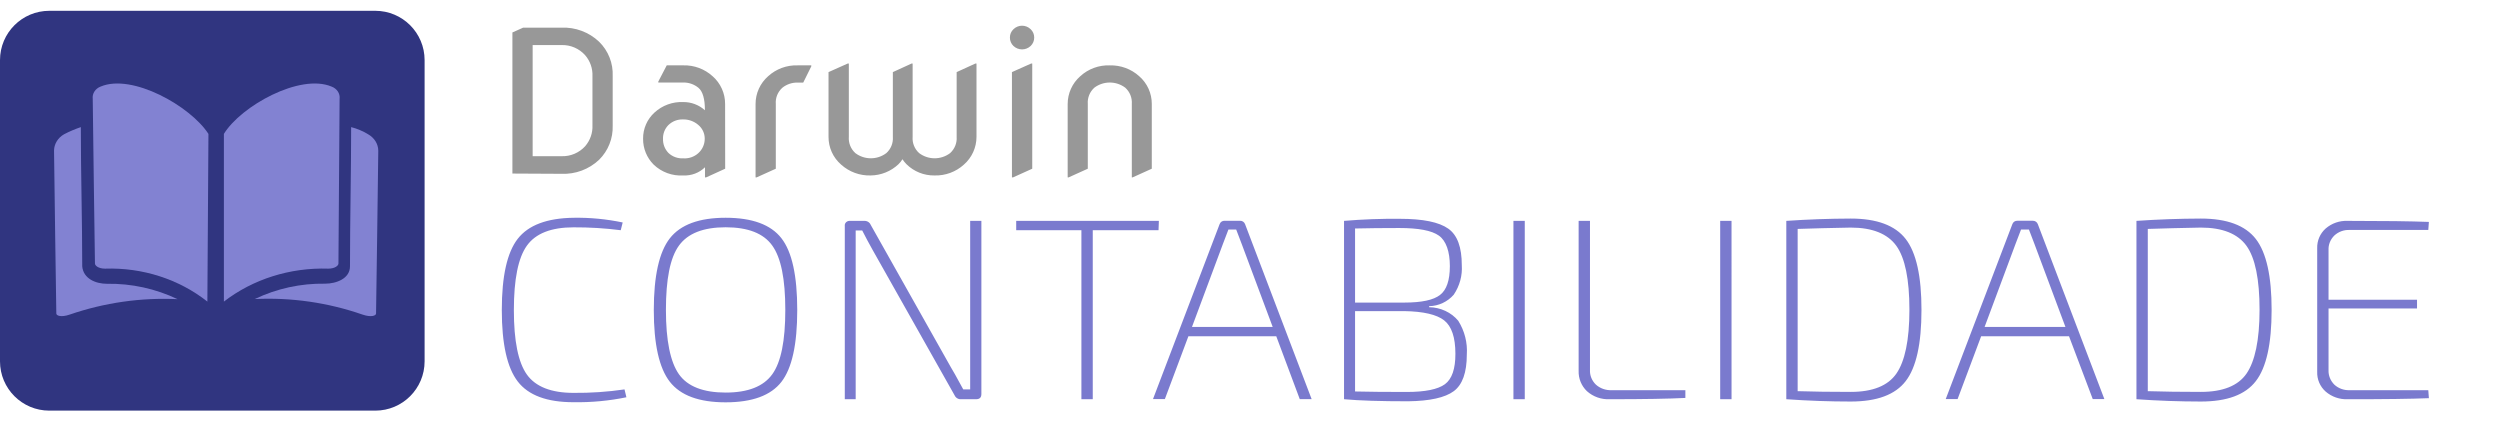
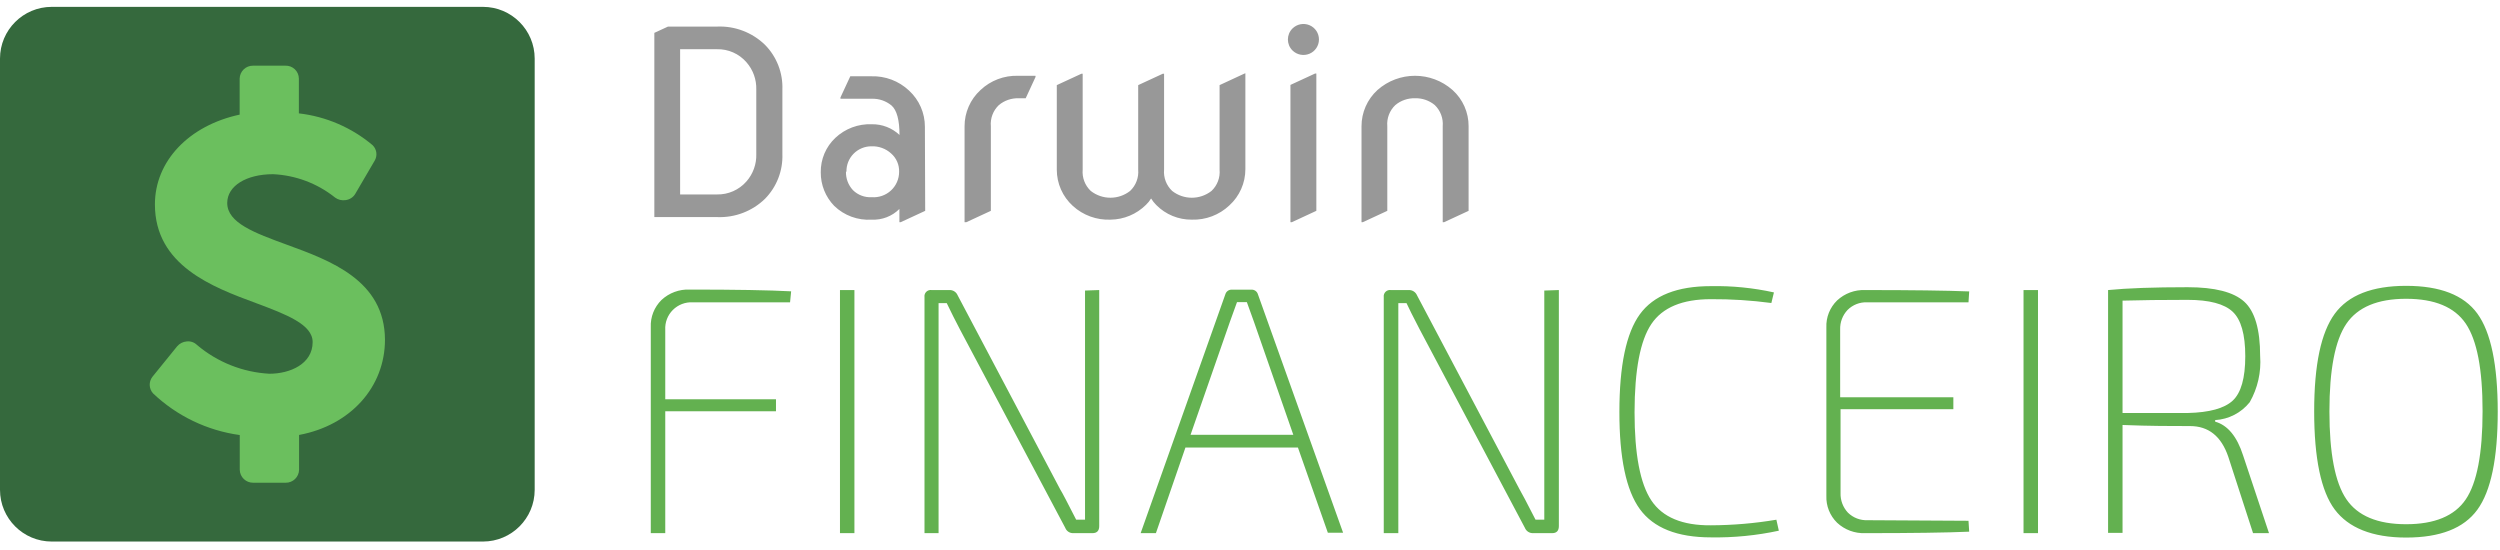
- <svg xmlns="http://www.w3.org/2000/svg" width="214" height="37" viewBox="0 0 214 37">
-   <g fill="none" fill-rule="nonzero" transform="translate(0 .925)">
-     <g fill="#7A7ACE">
-       <path d="M53.459 32.408l.161.673a20.88 20.88 0 0 1-4.537.423c-2.263 0-3.85-.59-4.761-1.77-.912-1.18-1.368-3.218-1.368-6.116 0-2.906.456-4.941 1.368-6.107.911-1.165 2.502-1.764 4.772-1.795a18.978 18.978 0 0 1 4.208.402l-.167.663c-1.34-.17-2.69-.252-4.041-.246-1.909 0-3.243.522-3.99 1.566-.749 1.044-1.117 2.88-1.117 5.522 0 2.64.374 4.478 1.116 5.516.743 1.039 2.082 1.566 3.99 1.566a28.413 28.413 0 0 0 4.366-.297zM57.338 19.475c.915-1.17 2.506-1.76 4.777-1.76 2.272 0 3.863.585 4.772 1.75.91 1.163 1.357 3.214 1.357 6.153 0 2.938-.452 4.984-1.357 6.148-.904 1.163-2.5 1.748-4.772 1.748-2.271 0-3.862-.585-4.777-1.759-.916-1.174-1.373-3.22-1.373-6.137 0-2.918.457-4.969 1.373-6.143zm8.768.62c-.744-1.043-2.074-1.565-3.99-1.565-1.91 0-3.238.522-3.997 1.566-.759 1.044-1.116 2.886-1.116 5.511s.38 4.462 1.116 5.506c.737 1.044 2.087 1.566 3.996 1.566 1.91 0 3.238-.522 3.991-1.566.754-1.044 1.116-2.875 1.116-5.516s-.368-4.463-1.116-5.501zM84.006 17.982v14.822c0 .298-.151.444-.453.444h-1.278a.562.562 0 0 1-.558-.329L74.68 20.44a44.207 44.207 0 0 1-.876-1.639h-.558V33.248h-.932V18.426a.376.376 0 0 1 .118-.333.437.437 0 0 1 .356-.11h1.183c.244-.016.47.12.558.333l6.86 12.187c.128.193.48.83 1.066 1.905h.592v-1.044-13.382h.96zM99.17 18.78H93.54v14.468h-.972V18.78h-5.581v-.799h12.212zM109.25 27.862h-7.524l-2.014 5.375h-1.016L104.4 18.26a.428.428 0 0 1 .424-.287h1.323a.44.44 0 0 1 .43.287l5.698 14.978h-1.016l-2.009-5.375zm-.307-.799l-2.651-7.098-.474-1.242h-.665l-.474 1.242-2.646 7.098h6.91zM122.333 25.284v.088c.978.013 1.896.441 2.495 1.164.546.874.801 1.881.731 2.891 0 1.535-.372 2.579-1.116 3.132-.744.553-2.047.842-3.907.866-2.35 0-4.175-.057-5.487-.177V17.982a50.716 50.716 0 0 1 4.778-.177c1.987 0 3.349.281 4.141.84.793.558 1.161 1.607 1.161 3.131.06.887-.18 1.769-.686 2.521a2.862 2.862 0 0 1-2.11.987zm-6.34-.308h4.208c1.488 0 2.51-.218 3.064-.653.558-.423.843-1.242.843-2.468 0-1.227-.313-2.166-.938-2.61-.625-.444-1.752-.652-3.393-.652-1.418 0-2.68.014-3.784.041v6.342zm0 .73v6.879c1.227.031 2.7.042 4.426.042 1.574 0 2.662-.221 3.265-.663.602-.442.902-1.312.898-2.61 0-1.398-.323-2.353-.96-2.854-.636-.501-1.78-.768-3.421-.794h-4.208zM130.52 33.248h-.97V17.982h.97zM136.102 17.982v12.766c-.022.465.162.918.508 1.252.36.322.843.494 1.34.475h6.318v.663c-1.422.073-3.583.11-6.486.11a2.71 2.71 0 0 1-1.942-.69 2.3 2.3 0 0 1-.709-1.737V17.982h.971zM148.22 33.248h-.972V17.982h.971zM152.908 33.248V17.982a84.5 84.5 0 0 1 5.514-.198c2.233 0 3.801.583 4.705 1.748.905 1.166 1.355 3.194 1.351 6.086 0 2.89-.45 4.918-1.35 6.08-.9 1.169-2.468 1.748-4.706 1.748-1.758 0-3.594-.062-5.514-.198zm.971-14.577v13.888c1.325.042 2.84.063 4.543.063 1.876 0 3.182-.522 3.907-1.566.726-1.044 1.117-2.855 1.117-5.465s-.374-4.436-1.117-5.47c-.742-1.032-2.048-1.565-3.907-1.565-1.678.031-3.194.07-4.549.115h.006zM177.109 27.862h-7.524l-2.015 5.375h-1.016l5.705-14.978a.428.428 0 0 1 .424-.287h1.323a.44.44 0 0 1 .43.287l5.698 14.978h-.994l-2.031-5.375zm-.307-.799l-2.651-7.098-.475-1.242h-.675l-.475 1.242-2.645 7.098h6.92zM182.88 33.248V17.982a84.5 84.5 0 0 1 5.514-.198c2.233 0 3.801.583 4.705 1.748.905 1.166 1.355 3.194 1.351 6.086 0 2.89-.45 4.918-1.35 6.08-.9 1.169-2.468 1.748-4.706 1.748a78.42 78.42 0 0 1-5.514-.198zm.971-14.577v13.888c1.325.042 2.84.063 4.543.063 1.876 0 3.187-.522 3.907-1.566.72-1.044 1.117-2.855 1.117-5.465s-.374-4.436-1.117-5.47c-.742-1.032-2.048-1.565-3.907-1.565-1.674.031-3.188.07-4.543.115zM207.862 32.475l.05.684c-1.514.063-3.832.092-6.954.089a2.702 2.702 0 0 1-1.88-.653 2.156 2.156 0 0 1-.726-1.69v-10.58a2.17 2.17 0 0 1 .725-1.69 2.702 2.702 0 0 1 1.881-.653c3.122 0 5.44.03 6.954.089l-.05.689h-6.742a1.797 1.797 0 0 0-1.3.475c-.34.335-.52.785-.497 1.247v4.248h7.574v.752h-7.574v5.266c-.021.463.158.914.496 1.252.345.32.816.493 1.3.475h6.743z" />
+ <svg xmlns="http://www.w3.org/2000/svg" width="173" height="38" viewBox="0 0 173 38">
+   <g fill="none" fill-rule="evenodd">
+     <g fill="#63B150" fill-rule="nonzero">
+       <path d="M54.672 20.92h-6.73a1.815 1.815 0 0 0-1.381.529 1.801 1.801 0 0 0-.525 1.378v4.804h7.662v.828h-7.662v8.435h-1.002v-14.25a2.492 2.492 0 0 1 .743-1.887 2.69 2.69 0 0 1 1.948-.719c3.147 0 5.487.04 7.022.122l-.075.76zM59.126 36.894h-1V20.072h1zM76.066 20.072v16.333c0 .326-.157.489-.47.489h-1.322a.572.572 0 0 1-.558-.367L66.42 22.78a52.736 52.736 0 0 1-.906-1.805h-.565V36.894h-.974V20.56a.433.433 0 0 1 .49-.489h1.22a.593.593 0 0 1 .585.367l7.097 13.428c.137.21.498.917 1.104 2.097h.613v-1.153-14.704l.98-.035zM89.817 30.97h-7.785l-2.043 5.924h-1.056l5.864-16.537a.443.443 0 0 1 .443-.312h1.362a.443.443 0 0 1 .443.312l5.898 16.51h-1.055l-2.071-5.897zm-.32-.882l-2.725-7.824-.49-1.357h-.681l-.49 1.357-2.725 7.824h7.11zM107.873 20.072v16.333c0 .326-.157.489-.463.489h-1.321a.586.586 0 0 1-.566-.367L98.235 22.78c-.456-.883-.762-1.48-.905-1.805h-.566V36.894h-1.008V20.56a.433.433 0 0 1 .49-.489h1.227a.6.6 0 0 1 .585.367l7.097 13.428c.13.21.498.917 1.104 2.097h.606v-1.153-14.704l1.008-.035zM122.925 35.964l.17.76c-1.543.333-3.12.488-4.699.462-2.33 0-3.969-.652-4.918-1.955-.949-1.302-1.42-3.546-1.416-6.731 0-3.203.472-5.453 1.416-6.752.947-1.303 2.589-1.947 4.918-1.947a18.62 18.62 0 0 1 4.36.434l-.178.733a30.468 30.468 0 0 0-4.182-.265c-1.975 0-3.349.572-4.12 1.717-.773 1.145-1.16 3.18-1.165 6.107 0 2.909.388 4.945 1.164 6.107.777 1.163 2.15 1.735 4.121 1.717a27.883 27.883 0 0 0 4.53-.387zM136.22 36.039l.048.753c-1.566.068-3.964.102-7.192.102a2.69 2.69 0 0 1-1.948-.72c-.501-.49-.77-1.167-.743-1.865V22.657a2.465 2.465 0 0 1 .743-1.866 2.69 2.69 0 0 1 1.948-.719c3.228 0 5.626.032 7.192.095l-.048.753h-7.008a1.809 1.809 0 0 0-1.362.53 1.882 1.882 0 0 0-.511 1.357v4.682h7.833v.828h-7.806v5.802c-.016.501.167.99.511 1.357a1.83 1.83 0 0 0 1.362.522l6.981.04zM141.03 36.894h-1.002V20.072h1.001zM157.015 36.894h-1.104l-1.716-5.293c-.484-1.411-1.362-2.117-2.643-2.117-1.28 0-2.765 0-4.672-.075v7.465h-1.001V20.072c1.32-.131 3.155-.197 5.503-.197 1.88 0 3.18.333 3.916.998.736.665 1.104 1.92 1.104 3.76a5.629 5.629 0 0 1-.722 3.202 3.307 3.307 0 0 1-2.391 1.235v.109c.867.244 1.512 1.024 1.934 2.34l1.792 5.375zM146.88 28.58h4.502c1.505-.034 2.54-.319 3.12-.855.578-.536.871-1.56.871-3.074 0-1.513-.293-2.537-.872-3.08-.579-.543-1.614-.821-3.12-.821-1.761 0-3.262.018-4.501.054v7.776zM161.564 21.714c.945-1.289 2.59-1.934 4.938-1.934 2.35 0 3.998.638 4.931 1.92.934 1.283 1.41 3.55 1.41 6.786 0 3.237-.47 5.497-1.41 6.786-.94 1.29-2.58 1.927-4.93 1.927-2.35 0-3.992-.678-4.939-1.94-.946-1.263-1.423-3.543-1.423-6.786 0-3.244.477-5.463 1.423-6.759zm9.066.679c-.777-1.145-2.153-1.717-4.128-1.717-1.968 0-3.35.577-4.134 1.73-.783 1.154-1.172 3.176-1.172 6.067 0 2.89.389 4.92 1.172 6.073.783 1.154 2.166 1.73 4.134 1.73 1.969 0 3.351-.57 4.128-1.716.776-1.147 1.164-3.176 1.164-6.108 0-2.93-.388-4.906-1.164-6.06z" />
    </g>
-     <g fill="#989898">
-       <path d="M43.862 13.931V1.854l.92-.413h3.285a4.423 4.423 0 0 1 3.213 1.203A3.89 3.89 0 0 1 52.446 5.6v4.22a3.928 3.928 0 0 1-1.166 2.935 4.418 4.418 0 0 1-3.213 1.198l-4.205-.022zm1.733-1.486h2.472a2.61 2.61 0 0 0 2.024-.855c.43-.501.653-1.14.623-1.792V5.6a2.57 2.57 0 0 0-.623-1.796 2.608 2.608 0 0 0-2.024-.872h-2.472v9.513zM62.074 13.517l-1.637.746h-.09v-.87c-.49.479-1.167.734-1.862.701a3.37 3.37 0 0 1-2.534-.93 3.088 3.088 0 0 1-.903-2.211 2.986 2.986 0 0 1 .981-2.249 3.422 3.422 0 0 1 2.45-.893 2.736 2.736 0 0 1 1.862.702c0-.976-.187-1.618-.56-1.927a1.988 1.988 0 0 0-1.324-.447H56.35v-.081l.723-1.389h1.419a3.58 3.58 0 0 1 2.506.931 3.133 3.133 0 0 1 1.071 2.374l.006 5.543zm-5.321-2.564a1.67 1.67 0 0 0 .465 1.214c.337.32.797.488 1.267.463.475.031.942-.13 1.29-.444a1.65 1.65 0 0 0 .55-1.217 1.522 1.522 0 0 0-.561-1.209 1.934 1.934 0 0 0-1.29-.462 1.709 1.709 0 0 0-1.267.49 1.607 1.607 0 0 0-.454 1.165zM64.676 14.263V7.974A3.16 3.16 0 0 1 65.752 5.6a3.581 3.581 0 0 1 2.523-.93h1.172v.081l-.69 1.394h-.47a2.017 2.017 0 0 0-1.318.441c-.396.357-.603.87-.56 1.394v5.537l-1.65.746h-.083zM83.588 4.511v6.278a3.16 3.16 0 0 1-1.076 2.374 3.581 3.581 0 0 1-2.523.931 3.336 3.336 0 0 1-2.39-.958 2.522 2.522 0 0 1-.347-.43 2.402 2.402 0 0 1-.342.425 3.518 3.518 0 0 1-2.388.963 3.615 3.615 0 0 1-2.524-.93 3.123 3.123 0 0 1-1.076-2.375V5.247l1.648-.736h.09v6.278c-.04.524.166 1.036.56 1.394a2.204 2.204 0 0 0 2.647 0 1.69 1.69 0 0 0 .561-1.394V5.247l1.61-.736h.083v6.278a1.69 1.69 0 0 0 .561 1.394 2.204 2.204 0 0 0 2.647 0c.394-.358.6-.87.56-1.394V5.247l1.61-.736h.09zM86.75 3.009a.982.982 0 0 1-.302-.719.96.96 0 0 1 .303-.713 1.053 1.053 0 0 1 1.475 0 .96.96 0 0 1 .302.713.982.982 0 0 1-.303.719 1.07 1.07 0 0 1-1.474 0zm-.128 11.254V5.247l1.648-.736h.09v9.006l-1.649.746h-.09zM91.393 14.263V7.974A3.16 3.16 0 0 1 92.47 5.6a3.558 3.558 0 0 1 2.523-.93c.935-.024 1.841.31 2.523.93a3.123 3.123 0 0 1 1.077 2.374v5.543l-1.649.746h-.061V7.974a1.71 1.71 0 0 0-.561-1.393 2.204 2.204 0 0 0-2.647 0c-.394.358-.6.87-.56 1.393v5.543l-1.649.746h-.073z" />
+     <g fill="#989898" fill-rule="nonzero">
+       <path d="M45.28 15.024V2.274l.946-.435h3.406A4.484 4.484 0 0 1 52.935 3.1a4.185 4.185 0 0 1 1.206 3.101v4.458a4.205 4.205 0 0 1-1.206 3.101 4.484 4.484 0 0 1-3.303 1.263H45.28zm1.784-1.568h2.547a2.64 2.64 0 0 0 2.044-.902c.459-.523.702-1.2.68-1.894V6.202a2.742 2.742 0 0 0-.68-1.893 2.62 2.62 0 0 0-2.044-.903h-2.547v10.05zM64.024 14.59l-1.696.786h-.089v-.916a2.539 2.539 0 0 1-1.92.74 3.413 3.413 0 0 1-2.589-.95 3.298 3.298 0 0 1-.933-2.334 3.204 3.204 0 0 1 1.008-2.375 3.474 3.474 0 0 1 2.52-.943 2.73 2.73 0 0 1 1.92.74c0-1.032-.183-1.71-.55-2.037a2.048 2.048 0 0 0-1.363-.468h-2.173v-.088l.681-1.466h1.458c.964-.03 1.9.324 2.602.984a3.387 3.387 0 0 1 1.103 2.51l.02 5.816zm-5.483-2.715c-.015.474.159.935.483 1.283.344.34.818.517 1.301.488.489.036.97-.132 1.33-.464.359-.333.563-.798.564-1.287a1.619 1.619 0 0 0-.552-1.275 1.911 1.911 0 0 0-1.362-.496 1.726 1.726 0 0 0-1.238.515c-.326.331-.503.78-.492 1.243l-.034-.007zM66.748 15.376V8.74a3.387 3.387 0 0 1 1.103-2.51 3.617 3.617 0 0 1 2.602-.985h1.206v.082l-.681 1.472h-.49a2.048 2.048 0 0 0-1.363.469c-.402.38-.607.922-.558 1.472v5.85l-1.696.786h-.123zM86.18 5.069v6.636a3.387 3.387 0 0 1-1.11 2.511 3.61 3.61 0 0 1-2.595.984 3.412 3.412 0 0 1-2.46-1.011 2.471 2.471 0 0 1-.36-.455c-.098.163-.217.31-.354.441a3.535 3.535 0 0 1-2.452 1.025 3.652 3.652 0 0 1-2.609-.95 3.387 3.387 0 0 1-1.11-2.51V5.89l1.703-.787h.088v6.636c-.048.55.157 1.092.559 1.473a2.206 2.206 0 0 0 2.724 0c.402-.38.607-.923.559-1.473V5.89l1.702-.787h.089v6.636c-.049.55.157 1.092.558 1.473a2.206 2.206 0 0 0 2.725 0c.402-.38.607-.923.558-1.473V5.89l1.696-.787.089-.034zM89.436 3.488a1.07 1.07 0 0 1 0-1.513c.307-.308.77-.4 1.173-.235a1.072 1.072 0 0 1 0 1.982 1.08 1.08 0 0 1-1.173-.234zm-.137 11.888v-9.5l1.703-.787h.089v9.5l-1.696.787h-.096zM94.217 15.376V8.74a3.387 3.387 0 0 1 1.103-2.51 3.92 3.92 0 0 1 5.197 0 3.347 3.347 0 0 1 1.11 2.51v5.85l-1.696.786h-.095V8.74a1.822 1.822 0 0 0-.552-1.472 2.048 2.048 0 0 0-1.362-.469 2.048 2.048 0 0 0-1.362.469c-.402.38-.607.922-.559 1.472v5.85l-1.696.786h-.088z" />
    </g>
-     <rect width="36.346" height="34.225" fill="#303580" rx="4.22" />
-     <path fill="#8282D2" d="M17.843 10.538C16.309 8.16 11.305 5.34 8.61 6.487c-.456.173-.73.603-.672 1.052 0 .879.19 14.095.19 14.095 0 .174.292.437.867.437 3.203-.106 6.33.902 8.756 2.82l.092-14.353z" />
-     <path fill="#8282D2" d="M6.92 9.956a9.963 9.963 0 0 0-1.44.614c-.525.302-.846.826-.854 1.393 0 .876.195 13.95.195 13.95 0 .174.384.352 1.147.09a24.768 24.768 0 0 1 9.231-1.32 13.514 13.514 0 0 0-6.05-1.316c-.957 0-2.012-.435-2.11-1.488 0-3.952-.12-7.987-.12-11.923zM19.164 10.538c1.456-2.378 6.507-5.198 9.22-4.051.463.171.743.602.685 1.052 0 .879-.098 14.095-.098 14.095 0 .174-.29.437-.876.437-3.26-.105-6.446.901-8.93 2.82V10.538z" />
-     <path fill="#8282D2" d="M30.058 9.956a5.32 5.32 0 0 1 1.454.613c.536.303.864.832.869 1.404 0 .874-.191 13.94-.191 13.94 0 .174-.388.352-1.159.09a24.569 24.569 0 0 0-9.223-1.33 13.403 13.403 0 0 1 6.013-1.315c.974 0 2.138-.435 2.138-1.487 0-3.949.099-7.982.099-11.915z" />
+     <g fill-rule="nonzero" transform="translate(0 .475)">
+       <rect width="37" height="37" fill="#35693D" rx="3.58" />
+       <path fill="#6BBF5E" d="M19.83 16.452c-2.206-.81-4.106-1.5-4.106-2.881 0-1.189 1.333-1.992 3.172-1.992a7.427 7.427 0 0 1 4.245 1.58l.04.033a.976.976 0 0 0 .74.18.906.906 0 0 0 .667-.439l1.332-2.277a.874.874 0 0 0-.133-1.082 9.64 9.64 0 0 0-5.105-2.204V4.967a.901.901 0 0 0-.933-.897h-2.232a.915.915 0 0 0-.933.897v2.49c-3.518.756-5.864 3.22-5.864 6.213 0 4.23 3.998 5.723 6.984 6.825 2.112.79 3.931 1.48 3.931 2.702 0 1.507-1.552 2.191-2.992 2.191a8.467 8.467 0 0 1-5.011-1.992.875.875 0 0 0-.706-.245.98.98 0 0 0-.667.338L10.547 25.6a.894.894 0 0 0 .046 1.149 10.859 10.859 0 0 0 5.998 2.881v2.404c.01.503.427.903.933.896h2.239a.915.915 0 0 0 .933-.896v-2.41c3.565-.664 5.944-3.32 5.944-6.593-.02-4.116-3.792-5.477-6.81-6.579z" />
+     </g>
  </g>
</svg>
